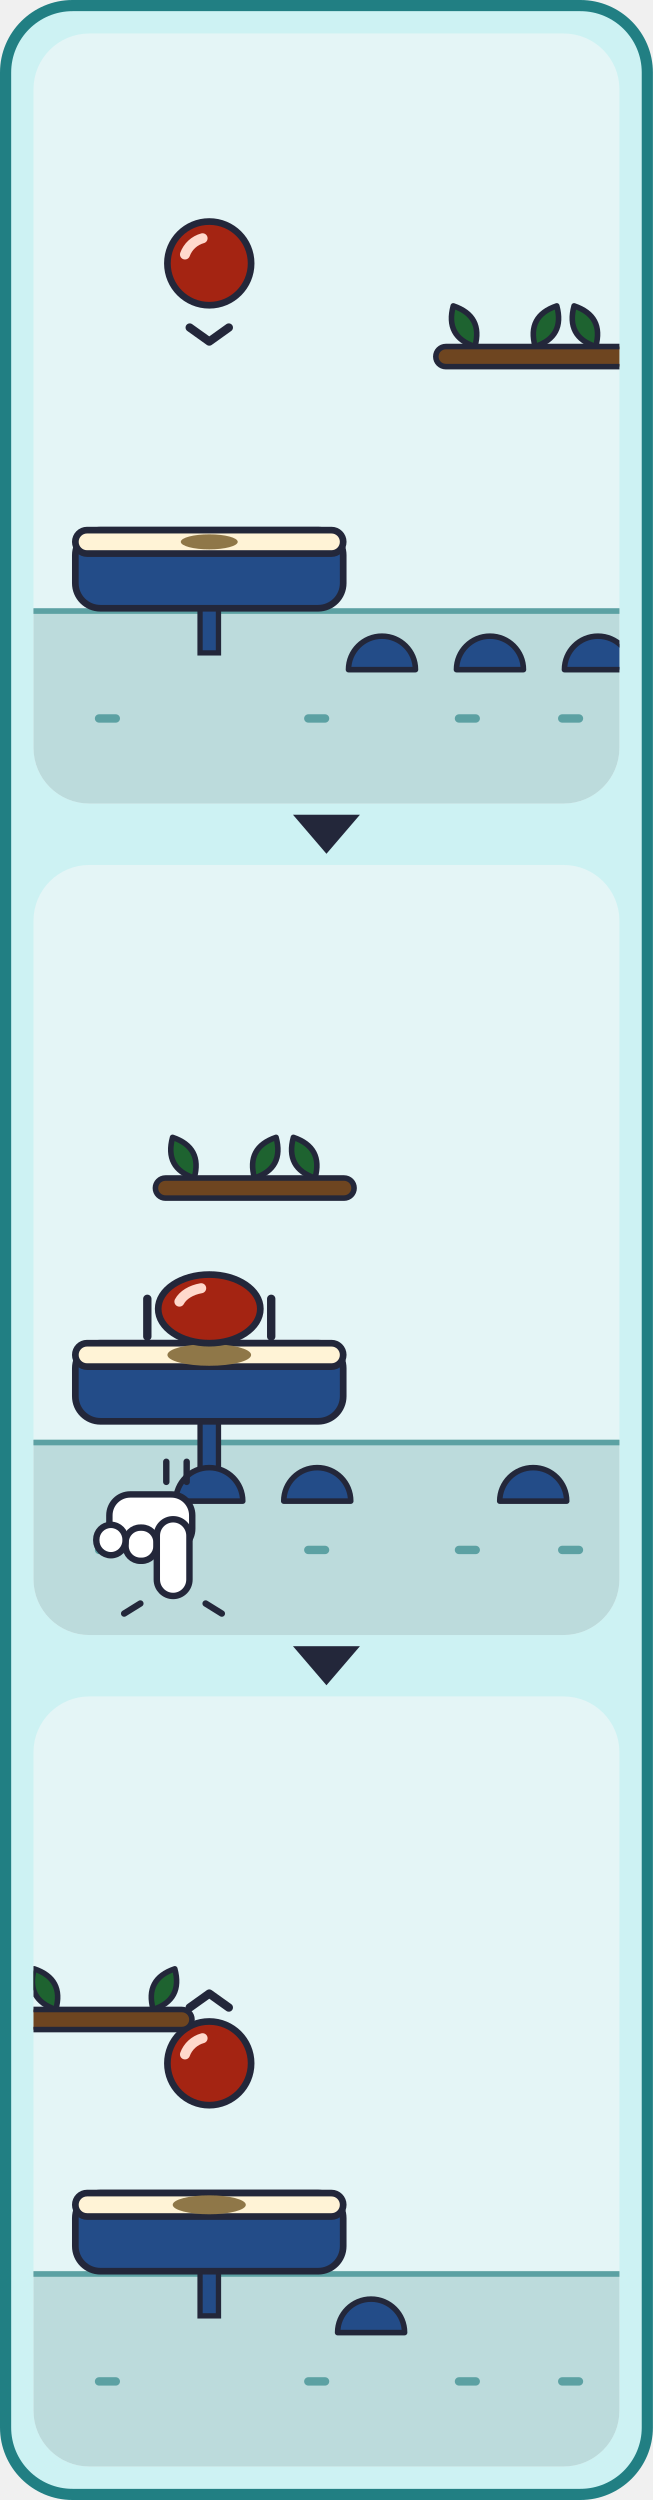
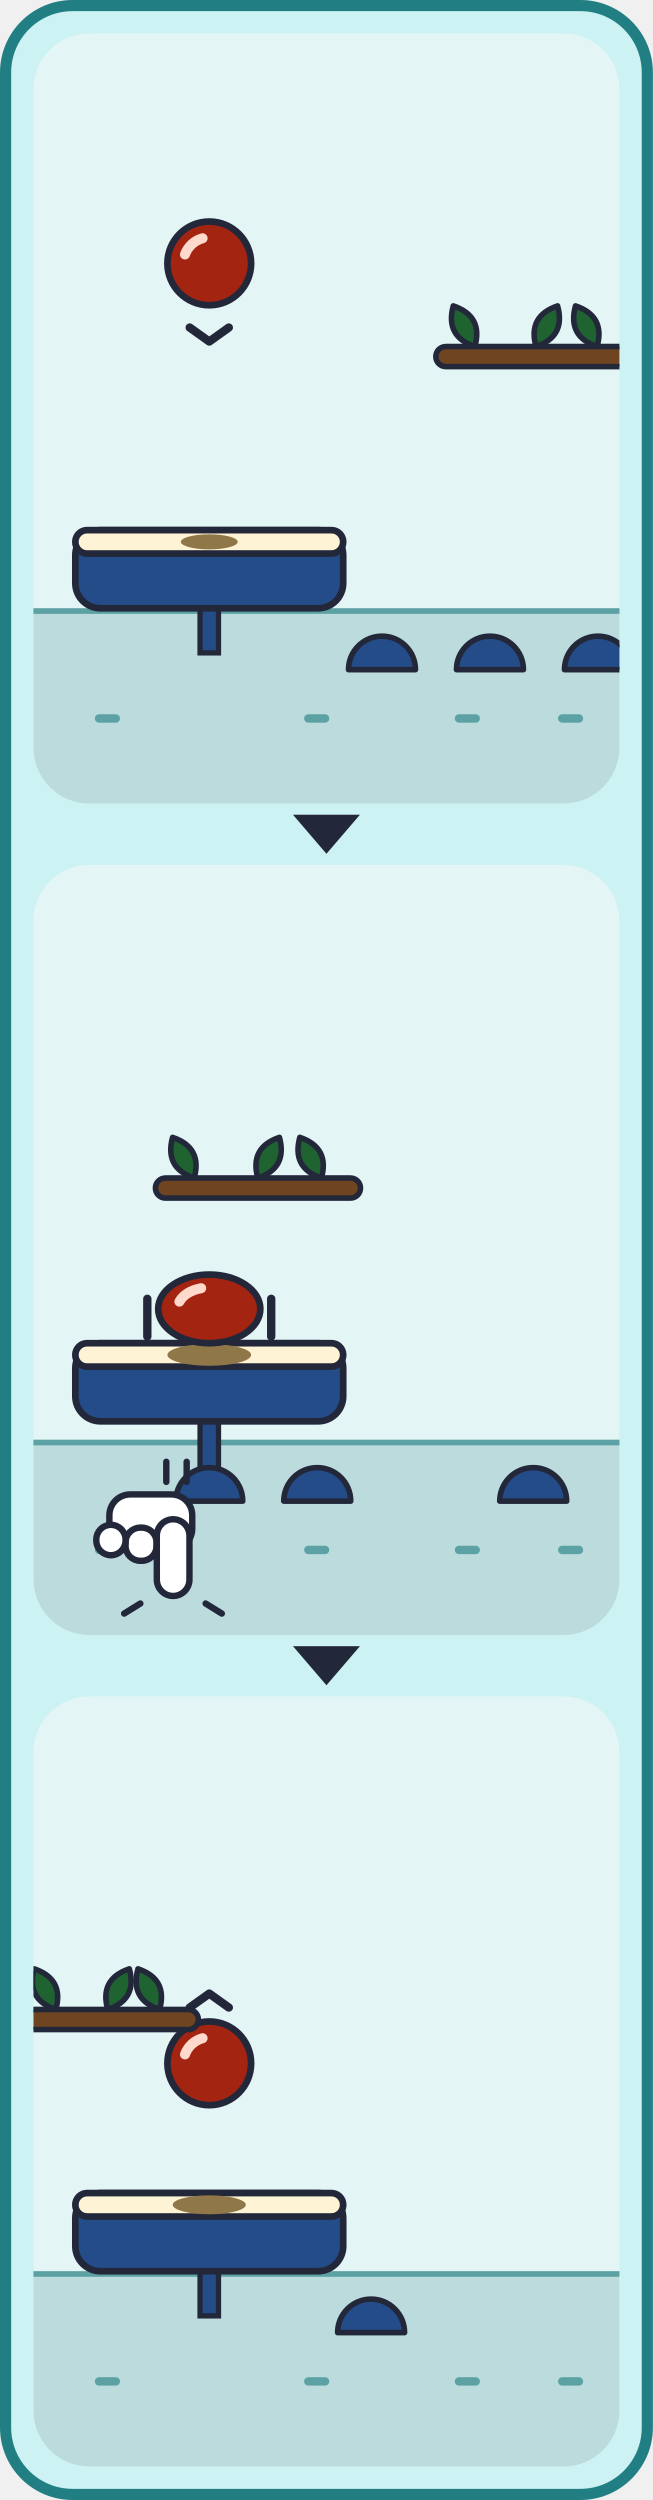
<svg xmlns="http://www.w3.org/2000/svg" viewBox="0 0 234 896" width="234" height="896">
  <defs>
    <g id="card_double-all">
      <rect x="4" y="4" width="712" height="328" rx="28" fill="#CDF2F3" stroke="#217F83" stroke-width="4" />
      <g transform="translate(20 30)">
        <clipPath id="card_double-p0">
          <rect x="0" y="0" width="210" height="276" rx="20" />
        </clipPath>
        <g clip-path="url(#card_double-p0)">
          <rect x="0" y="0" width="210" height="276" rx="20" fill="#E4F5F6" />
          <rect x="0" y="206" width="210" height="70" fill="#BCDBDC" />
          <rect x="0" y="206" width="210" height="2" fill="#5CA1A3" />
          <rect x="22" y="244" width="9" height="3" rx="1.5" fill="#5CA1A3" />
          <rect x="97" y="244" width="9" height="3" rx="1.5" fill="#5CA1A3" />
          <rect x="151" y="244" width="9" height="3" rx="1.5" fill="#5CA1A3" />
          <rect x="188" y="244" width="9" height="3" rx="1.5" fill="#5CA1A3" />
          <rect x="59.7" y="204" width="6.6" height="18" fill="#234C88" stroke="#23273A" stroke-width="1.9" />
          <rect x="15" y="178" width="96" height="28" rx="9" fill="#234C88" stroke="#23273A" stroke-width="2.4" />
          <rect x="15" y="178" width="96" height="8.4" rx="4.2" fill="#FFF3D6" stroke="#23273A" stroke-width="2.4" />
          <path d="M112.9 228 A12 12 0 0 1 136.9 228 Z" fill="#234C88" stroke="#23273A" stroke-width="2" stroke-linejoin="round" />
          <path d="M151.6 228 A12 12 0 0 1 175.6 228 Z" fill="#234C88" stroke="#23273A" stroke-width="2" stroke-linejoin="round" />
          <path d="M190.3 228 A12 12 0 0 1 214.3 228 Z" fill="#234C88" stroke="#23273A" stroke-width="2" stroke-linejoin="round" />
          <ellipse cx="63" cy="182.2" rx="10.2" ry="2.7" fill="#8F7748" />
          <ellipse cx="63" cy="82.4" rx="15" ry="15" fill="#A42412" stroke="#23273A" stroke-width="2.4" />
          <path d="M54.3 79.2 A9.3 9.3 0 0 1 60.6 73.4" fill="none" stroke="#FFD9CC" stroke-width="3.6" stroke-linecap="round" />
          <polyline points="56,105.4 63,110.4 70,105.4" fill="none" stroke="#23273A" stroke-width="3" stroke-linecap="round" stroke-linejoin="round" />
          <path transform="rotate(-28 158.2 112.2)" d="M158.2 112.2 Q166 104 158.2 95.7 Q150.4 104 158.2 112.2 Z" fill="#1E6330" stroke="#23273A" stroke-width="2" stroke-linejoin="round" />
-           <path transform="rotate(28 179.8 112.2)" d="M179.8 112.2 Q187.6 104 179.8 95.7 Q172 104 179.8 112.2 Z" fill="#1E6330" stroke="#23273A" stroke-width="2" stroke-linejoin="round" />
-           <path transform="rotate(-28 201.5 112.2)" d="M201.5 112.2 Q209.3 104 201.5 95.7 Q193.7 104 201.5 112.2 Z" fill="#1E6330" stroke="#23273A" stroke-width="2" stroke-linejoin="round" />
-           <rect x="144.2" y="112.2" width="71.2" height="7.2" rx="3.6" fill="#6E4520" stroke="#23273A" stroke-width="2" />
+           <path transform="rotate(28 180.1 112.2)" d="M180.1 112.2 Q187.9 104 180.1 95.7 Q172.3 104 180.1 112.2 Z" fill="#1E6330" stroke="#23273A" stroke-width="2" stroke-linejoin="round" />
+           <path transform="rotate(-28 202 112.2)" d="M202 112.2 Q209.8 104 202 95.7 Q194.2 104 202 112.2 Z" fill="#1E6330" stroke="#23273A" stroke-width="2" stroke-linejoin="round" />
+           <rect x="144.2" y="112.2" width="71.8" height="7.2" rx="3.6" fill="#6E4520" stroke="#23273A" stroke-width="2" />
        </g>
      </g>
      <g transform="translate(255 30)">
        <clipPath id="card_double-p1">
          <rect x="0" y="0" width="210" height="276" rx="20" />
        </clipPath>
        <g clip-path="url(#card_double-p1)">
          <rect x="0" y="0" width="210" height="276" rx="20" fill="#E4F5F6" />
          <rect x="0" y="206" width="210" height="70" fill="#BCDBDC" />
          <rect x="0" y="206" width="210" height="2" fill="#5CA1A3" />
          <rect x="22" y="244" width="9" height="3" rx="1.5" fill="#5CA1A3" />
          <rect x="97" y="244" width="9" height="3" rx="1.5" fill="#5CA1A3" />
          <rect x="151" y="244" width="9" height="3" rx="1.5" fill="#5CA1A3" />
          <rect x="188" y="244" width="9" height="3" rx="1.5" fill="#5CA1A3" />
          <rect x="59.7" y="197.4" width="6.6" height="24.6" fill="#234C88" stroke="#23273A" stroke-width="1.9" />
          <rect x="15" y="171.4" width="96" height="28" rx="9" fill="#234C88" stroke="#23273A" stroke-width="2.4" />
          <rect x="15" y="171.4" width="96" height="8.4" rx="4.2" fill="#FFF3D6" stroke="#23273A" stroke-width="2.4" />
          <path d="M51 228 A12 12 0 0 1 75 228 Z" fill="#234C88" stroke="#23273A" stroke-width="2" stroke-linejoin="round" />
          <path d="M89.7 228 A12 12 0 0 1 113.7 228 Z" fill="#234C88" stroke="#23273A" stroke-width="2" stroke-linejoin="round" />
          <path d="M167.1 228 A12 12 0 0 1 191.1 228 Z" fill="#234C88" stroke="#23273A" stroke-width="2" stroke-linejoin="round" />
          <ellipse cx="63" cy="175.6" rx="15" ry="3.9" fill="#8F7748" />
          <ellipse cx="63" cy="159.1" rx="18.3" ry="12.3" fill="#A42412" stroke="#23273A" stroke-width="2.4" />
          <path d="M52.3 156.5 A11.3 7.6 0 0 1 60.1 151.7" fill="none" stroke="#FFD9CC" stroke-width="3.6" stroke-linecap="round" />
          <path transform="rotate(-28 57.6 112.2)" d="M57.6 112.2 Q65.4 104 57.6 95.7 Q49.8 104 57.6 112.2 Z" fill="#1E6330" stroke="#23273A" stroke-width="2" stroke-linejoin="round" />
-           <path transform="rotate(28 79.2 112.2)" d="M79.2 112.2 Q87 104 79.2 95.7 Q71.4 104 79.2 112.2 Z" fill="#1E6330" stroke="#23273A" stroke-width="2" stroke-linejoin="round" />
-           <path transform="rotate(-28 100.9 112.2)" d="M100.9 112.2 Q108.7 104 100.9 95.7 Q93.1 104 100.9 112.2 Z" fill="#1E6330" stroke="#23273A" stroke-width="2" stroke-linejoin="round" />
-           <rect x="43.7" y="112.2" width="71.2" height="7.2" rx="3.6" fill="#6E4520" stroke="#23273A" stroke-width="2" />
+           <path transform="rotate(28 80.4 112.2)" d="M80.4 112.2 Q88.2 104 80.4 95.7 Q72.6 104 80.4 112.2 Z" fill="#1E6330" stroke="#23273A" stroke-width="2" stroke-linejoin="round" />
+           <path transform="rotate(-28 103.2 112.2)" d="M103.2 112.2 Q111 104 103.2 95.7 Q95.4 104 103.2 112.2 Z" fill="#1E6330" stroke="#23273A" stroke-width="2" stroke-linejoin="round" />
+           <rect x="43.7" y="112.2" width="73.5" height="7.2" rx="3.6" fill="#6E4520" stroke="#23273A" stroke-width="2" />
          <line x1="40.8" y1="155.5" x2="40.8" y2="169" stroke="#23273A" stroke-width="3" stroke-linecap="round" />
          <line x1="85.2" y1="155.5" x2="85.2" y2="169" stroke="#23273A" stroke-width="3" stroke-linecap="round" />
          <g stroke="#23273A" stroke-width="2.3" fill="#FFFFFF" stroke-linejoin="round" transform="translate(0 0) translate(100 0) scale(-1 1)">
            <rect x="43.1" y="225.6" width="29.7" height="19.8" rx="7.5" />
            <rect x="55.9" y="237.5" width="11.1" height="11.9" rx="5.3" />
            <rect x="67" y="236.5" width="10.5" height="10.9" rx="5.3" />
            <rect x="44.1" y="234.5" width="11.7" height="27.5" rx="5.9" />
          </g>
          <g stroke="#23273A" stroke-width="2.3" stroke-linecap="round">
            <line x1="38.3" y1="264.7" x2="32.5" y2="268.3" />
            <line x1="61.7" y1="264.7" x2="67.5" y2="268.3" />
          </g>
          <g stroke="#23273A" stroke-width="2.3" stroke-linecap="round">
            <line x1="47.6" y1="213.9" x2="47.6" y2="221.1" />
            <line x1="54.9" y1="213.9" x2="54.9" y2="221.1" />
          </g>
        </g>
      </g>
      <g transform="translate(490 30)">
        <clipPath id="card_double-p2">
          <rect x="0" y="0" width="210" height="276" rx="20" />
        </clipPath>
        <g clip-path="url(#card_double-p2)">
          <rect x="0" y="0" width="210" height="276" rx="20" fill="#E4F5F6" />
          <rect x="0" y="206" width="210" height="70" fill="#BCDBDC" />
          <rect x="0" y="206" width="210" height="2" fill="#5CA1A3" />
          <rect x="22" y="244" width="9" height="3" rx="1.5" fill="#5CA1A3" />
          <rect x="97" y="244" width="9" height="3" rx="1.5" fill="#5CA1A3" />
          <rect x="151" y="244" width="9" height="3" rx="1.5" fill="#5CA1A3" />
          <rect x="188" y="244" width="9" height="3" rx="1.5" fill="#5CA1A3" />
          <rect x="59.7" y="204" width="6.6" height="18" fill="#234C88" stroke="#23273A" stroke-width="1.9" />
          <rect x="15" y="178" width="96" height="28" rx="9" fill="#234C88" stroke="#23273A" stroke-width="2.4" />
          <rect x="15" y="178" width="96" height="8.4" rx="4.2" fill="#FFF3D6" stroke="#23273A" stroke-width="2.4" />
          <path d="M109 228 A12 12 0 0 1 133 228 Z" fill="#234C88" stroke="#23273A" stroke-width="2" stroke-linejoin="round" />
          <ellipse cx="63" cy="182.2" rx="13.1" ry="3.4" fill="#8F7748" />
          <ellipse cx="63" cy="131.5" rx="15" ry="15" fill="#A42412" stroke="#23273A" stroke-width="2.4" />
          <path d="M54.3 128.3 A9.3 9.3 0 0 1 60.6 122.5" fill="none" stroke="#FFD9CC" stroke-width="3.6" stroke-linecap="round" />
          <polyline points="56,111.5 63,106.5 70,111.5" fill="none" stroke="#23273A" stroke-width="3" stroke-linecap="round" stroke-linejoin="round" />
          <path transform="rotate(-28 8 112.2)" d="M8 112.2 Q15.8 104 8 95.7 Q0.2 104 8 112.2 Z" fill="#1E6330" stroke="#23273A" stroke-width="2" stroke-linejoin="round" />
-           <path transform="rotate(28 42.9 112.2)" d="M42.9 112.2 Q50.7 104 42.9 95.7 Q35.1 104 42.9 112.2 Z" fill="#1E6330" stroke="#23273A" stroke-width="2" stroke-linejoin="round" />
-           <rect x="-6" y="112.2" width="62.8" height="7.2" rx="3.6" fill="#6E4520" stroke="#23273A" stroke-width="2" />
+           <path transform="rotate(28 26.6 112.2)" d="M26.6 112.2 Q34.4 104 26.6 95.7 Q18.8 104 26.6 112.2 Z" fill="#1E6330" stroke="#23273A" stroke-width="2" stroke-linejoin="round" />
+           <path transform="rotate(-28 45.2 112.2)" d="M45.2 112.2 Q53 104 45.2 95.7 Q37.4 104 45.2 112.2 Z" fill="#1E6330" stroke="#23273A" stroke-width="2" stroke-linejoin="round" />
+           <rect x="-6" y="112.2" width="65.1" height="7.2" rx="3.6" fill="#6E4520" stroke="#23273A" stroke-width="2" />
        </g>
      </g>
    </g>
  </defs>
  <rect x="2" y="2" width="230" height="892" rx="24" fill="#CDF2F3" stroke="#217F83" stroke-width="4" />
  <svg x="12" y="12" width="210" height="276" viewBox="20 30 210 276">
    <use href="#card_double-all" />
  </svg>
  <polygon points="105,292 129,292 117,306" fill="#23273A" />
  <svg x="12" y="310" width="210" height="276" viewBox="255 30 210 276">
    <use href="#card_double-all" />
  </svg>
  <polygon points="105,590 129,590 117,604" fill="#23273A" />
  <svg x="12" y="608" width="210" height="276" viewBox="490 30 210 276">
    <use href="#card_double-all" />
  </svg>
</svg>
